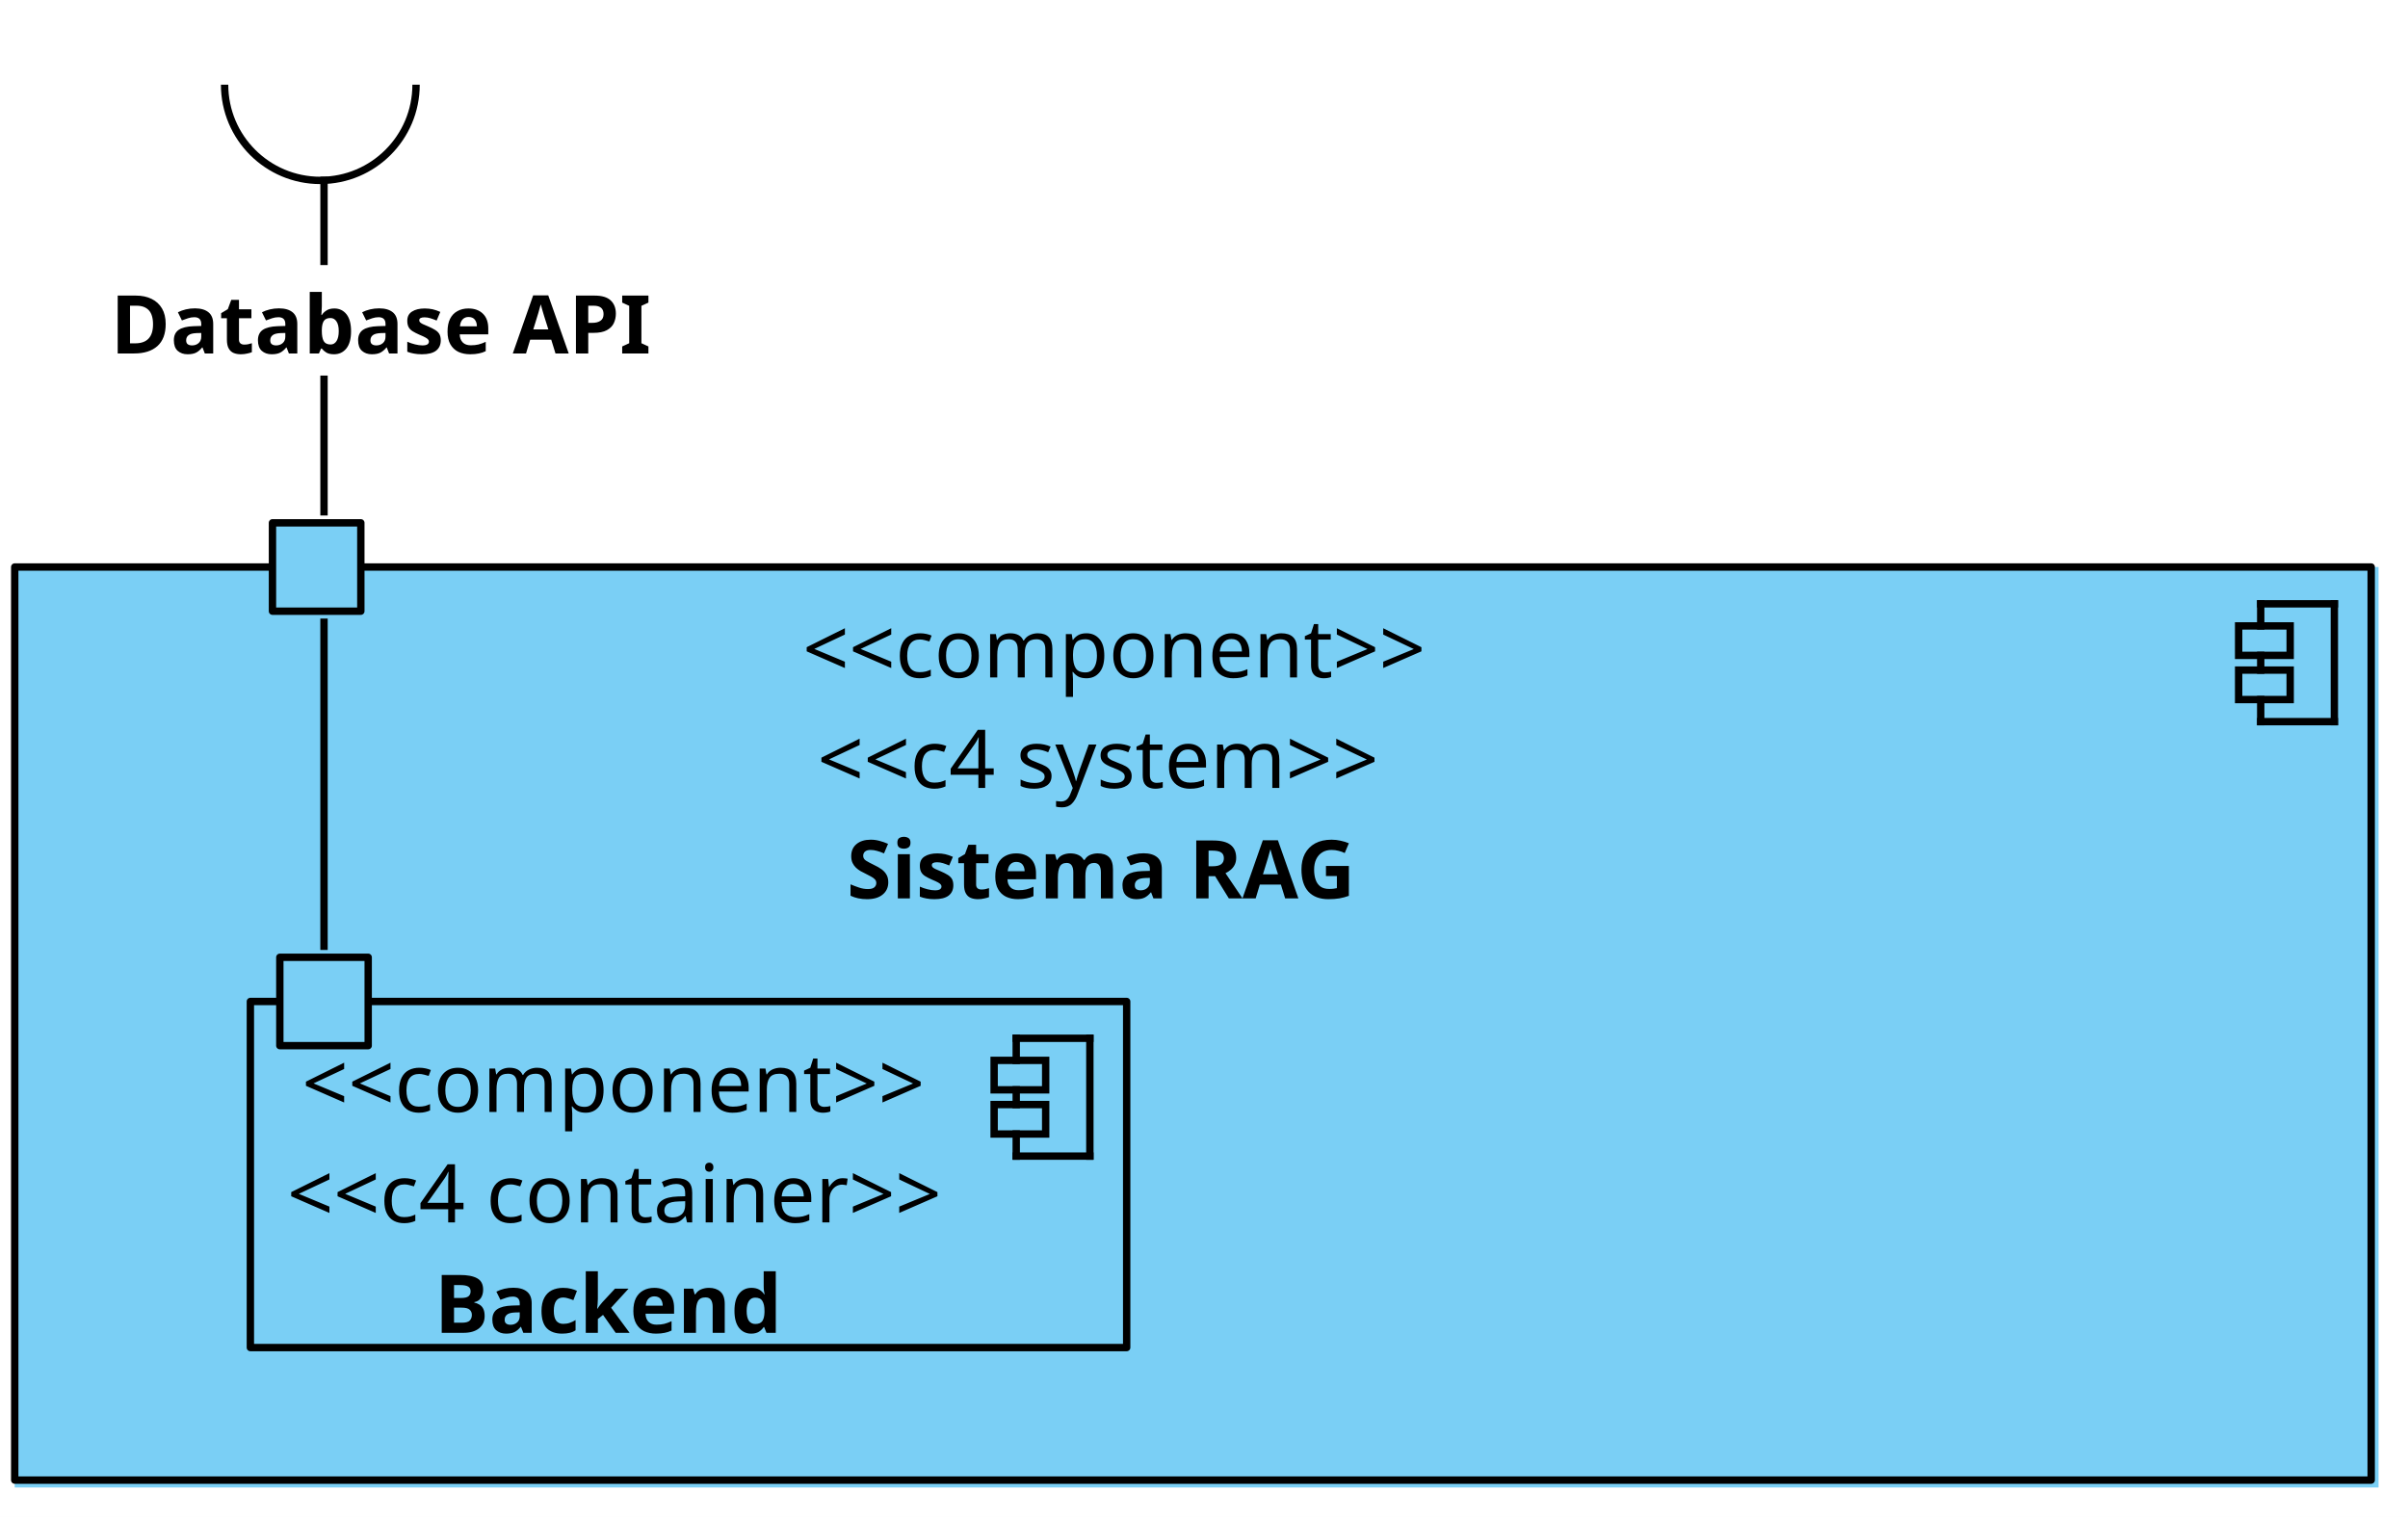
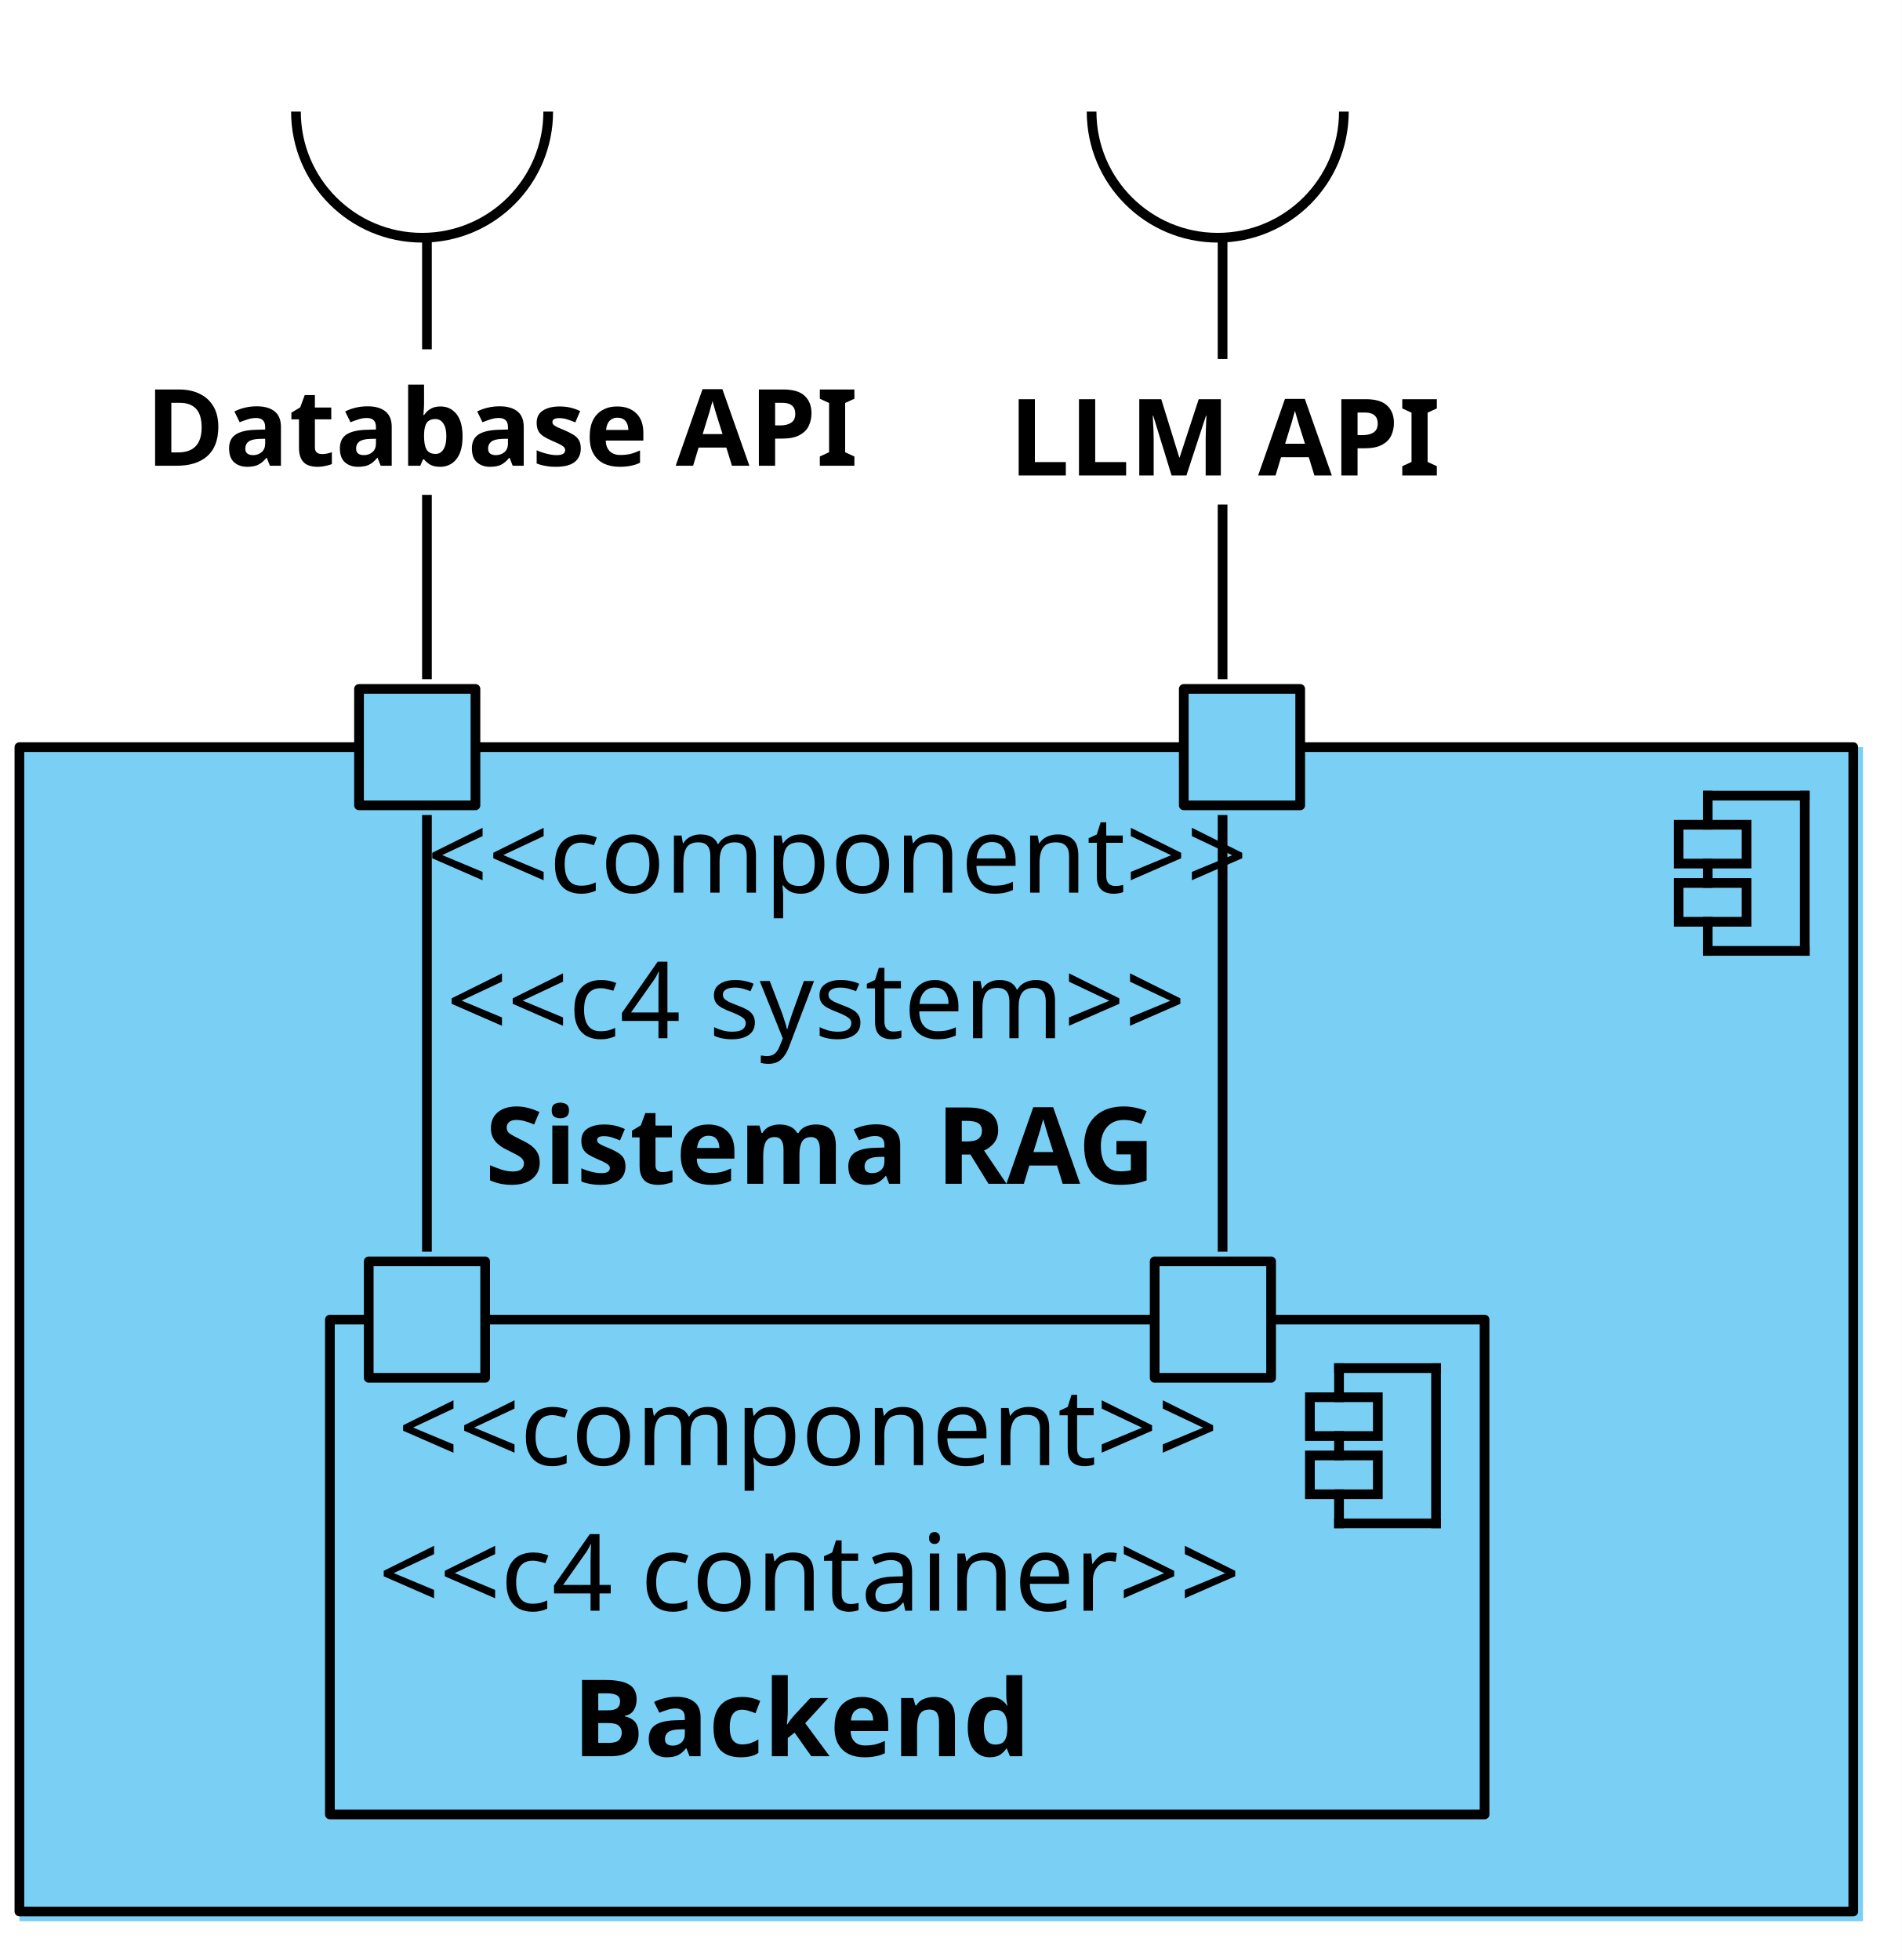
- <svg xmlns="http://www.w3.org/2000/svg" fill-opacity="0" color-rendering="auto" color-interpolation="auto" text-rendering="auto" stroke="rgb(0,0,0)" stroke-linecap="square" width="327" stroke-miterlimit="10" shape-rendering="auto" stroke-opacity="0" fill="rgb(0,0,0)" stroke-dasharray="none" font-weight="normal" stroke-width="1" height="206" font-family="'Dialog'" font-style="normal" stroke-linejoin="miter" font-size="12px" stroke-dashoffset="0" image-rendering="auto">
+ <svg xmlns="http://www.w3.org/2000/svg" fill-opacity="0" color-rendering="auto" color-interpolation="auto" text-rendering="auto" stroke="rgb(0,0,0)" stroke-linecap="square" width="196" stroke-miterlimit="10" shape-rendering="auto" stroke-opacity="0" fill="rgb(0,0,0)" stroke-dasharray="none" font-weight="normal" stroke-width="1" height="202" font-family="'Dialog'" font-style="normal" stroke-linejoin="miter" font-size="12px" stroke-dashoffset="0" image-rendering="auto">
  <defs id="genericDefs" />
  <g>
    <defs id="defs1">
      <clipPath clipPathUnits="userSpaceOnUse" id="clipPath1">
        <path d="M-7 -7 L31 -7 L31 31 L-7 31 L-7 -7 Z" />
      </clipPath>
      <clipPath clipPathUnits="userSpaceOnUse" id="clipPath2">
-         <path d="M-7 -7 L332 -7 L332 136 L-7 136 L-7 -7 Z" />
+         <path d="M-7 -7 L201 -7 L201 132 L-7 132 L-7 -7 Z" />
      </clipPath>
      <clipPath clipPathUnits="userSpaceOnUse" id="clipPath3">
-         <path d="M0 0 L0 125 L297 125 L297 0 Z" />
+         <path d="M0 0 L0 121 L166 121 L166 0 Z" />
      </clipPath>
      <clipPath clipPathUnits="userSpaceOnUse" id="clipPath4">
-         <path d="M0 0 L0 77 L321 77 L321 0 Z" />
+         <path d="M0 0 L0 73 L190 73 L190 0 Z" />
      </clipPath>
      <clipPath clipPathUnits="userSpaceOnUse" id="clipPath5">
-         <path d="M-7 -7 L131 -7 L131 59 L-7 59 L-7 -7 Z" />
+         <path d="M-7 -7 L131 -7 L131 63 L-7 63 L-7 -7 Z" />
      </clipPath>
      <clipPath clipPathUnits="userSpaceOnUse" id="clipPath6">
-         <path d="M0 0 L0 48 L96 48 L96 0 Z" />
+         <path d="M0 0 L0 52 L96 52 L96 0 Z" />
      </clipPath>
      <clipPath clipPathUnits="userSpaceOnUse" id="clipPath7">
+         <path d="M0 0 L0 4 L120 4 L120 0 Z" />
+       </clipPath>
+       <clipPath clipPathUnits="userSpaceOnUse" id="clipPath8">
        <path d="M-7 -7 L23 -7 L23 23 L-7 23 L-7 -7 Z" />
      </clipPath>
-       <clipPath clipPathUnits="userSpaceOnUse" id="clipPath8">
+       <clipPath clipPathUnits="userSpaceOnUse" id="clipPath9">
+         <path d="M-64 -15 L128 -15 L128 30 L-64 30 L-64 -15 Z" />
+       </clipPath>
+       <clipPath clipPathUnits="userSpaceOnUse" id="clipPath10">
        <path d="M-91 -15 L182 -15 L182 30 L-91 30 L-91 -15 Z" />
      </clipPath>
-       <clipPath clipPathUnits="userSpaceOnUse" id="clipPath9">
+       <clipPath clipPathUnits="userSpaceOnUse" id="clipPath11">
        <path d="M0 0 L104 0 L104 154 L0 154 L0 0 Z" />
      </clipPath>
-       <clipPath clipPathUnits="userSpaceOnUse" id="clipPath10">
-         <path d="M102 66 L102 81 L11 81 L11 66 ZM0 0 L0 154 L104 154 L104 0 Z" />
+       <clipPath clipPathUnits="userSpaceOnUse" id="clipPath12">
+         <path d="M0 0 L0 154 L104 154 L104 82 L100 82 L100 81 L11 81 L11 66 L102 66 L102 67 L104 67 L104 0 Z" />
      </clipPath>
-       <clipPath clipPathUnits="userSpaceOnUse" id="clipPath11">
+       <clipPath clipPathUnits="userSpaceOnUse" id="clipPath13">
        <path d="M0 0 L104 0 L104 149 L0 149 L0 0 Z" />
      </clipPath>
-       <clipPath clipPathUnits="userSpaceOnUse" id="clipPath12">
-         <path d="M102 2 L102 17 L11 17 L11 2 ZM0 0 L0 149 L104 149 L104 0 Z" />
+       <clipPath clipPathUnits="userSpaceOnUse" id="clipPath14">
+         <path d="M0 0 L0 149 L104 149 L104 18 L100 18 L100 17 L11 17 L11 2 L102 2 L102 3 L104 3 L104 0 Z" />
+       </clipPath>
+       <clipPath clipPathUnits="userSpaceOnUse" id="clipPath15">
+         <path d="M0 0 L0 2 L20 2 L20 3 L82 3 L82 18 L18 18 L18 17 L0 17 L0 149 L104 149 L104 0 Z" />
+       </clipPath>
+       <clipPath clipPathUnits="userSpaceOnUse" id="clipPath16">
+         <path d="M0 0 L0 66 L20 66 L20 67 L82 67 L82 82 L18 82 L18 81 L0 81 L0 154 L104 154 L104 0 Z" />
      </clipPath>
    </defs>
    <g fill="white" text-rendering="geometricPrecision" fill-opacity="1" stroke-opacity="1" stroke="white">
-       <rect x="0" width="327" height="206" y="0" stroke="none" />
+       <rect x="0" width="196" height="202" y="0" stroke="none" />
    </g>
    <g font-size="11px" transform="translate(2,77)" fill-opacity="1" fill="rgb(122,207,245)" text-rendering="geometricPrecision" image-rendering="optimizeQuality" font-family="sans-serif" stroke="rgb(122,207,245)" font-weight="bold" stroke-opacity="1">
-       <rect x="0" width="321" height="125" y="0" clip-path="url(#clipPath2)" stroke="none" />
+       <rect x="0" width="190" height="121" y="0" clip-path="url(#clipPath2)" stroke="none" />
    </g>
    <g fill-opacity="1" text-rendering="geometricPrecision" stroke="black" stroke-linecap="butt" transform="translate(2,77)" stroke-miterlimit="0" stroke-opacity="1" fill="black" font-weight="bold" font-family="sans-serif" stroke-linejoin="round" font-size="11px" image-rendering="optimizeQuality">
-       <rect fill="none" x="0" width="320" height="124" y="0" clip-path="url(#clipPath2)" />
-       <line stroke-linecap="square" clip-path="url(#clipPath2)" fill="none" x1="305" x2="315" y1="5" y2="5" stroke-linejoin="miter" stroke-miterlimit="10" />
-       <line stroke-linecap="square" clip-path="url(#clipPath2)" fill="none" x1="315" x2="315" y1="5" y2="21" stroke-linejoin="miter" stroke-miterlimit="10" />
-       <line stroke-linecap="square" clip-path="url(#clipPath2)" fill="none" x1="305" x2="315" y1="21" y2="21" stroke-linejoin="miter" stroke-miterlimit="10" />
-       <line stroke-linecap="square" clip-path="url(#clipPath2)" fill="none" x1="305" x2="305" y1="5" y2="8" stroke-linejoin="miter" stroke-miterlimit="10" />
-       <rect stroke-linecap="square" x="302" y="8" clip-path="url(#clipPath2)" fill="none" width="7" stroke-linejoin="miter" height="4" stroke-miterlimit="10" />
-       <line stroke-linecap="square" clip-path="url(#clipPath2)" fill="none" x1="305" x2="305" y1="12" y2="14" stroke-linejoin="miter" stroke-miterlimit="10" />
-       <rect stroke-linecap="square" x="302" y="14" clip-path="url(#clipPath2)" fill="none" width="7" stroke-linejoin="miter" height="4" stroke-miterlimit="10" />
-       <line stroke-linecap="square" clip-path="url(#clipPath2)" fill="none" x1="305" x2="305" y1="18" y2="21" stroke-linejoin="miter" stroke-miterlimit="10" />
+       <rect fill="none" x="0" width="189" height="120" y="0" clip-path="url(#clipPath2)" />
+       <line stroke-linecap="square" clip-path="url(#clipPath2)" fill="none" x1="174" x2="184" y1="5" y2="5" stroke-linejoin="miter" stroke-miterlimit="10" />
+       <line stroke-linecap="square" clip-path="url(#clipPath2)" fill="none" x1="184" x2="184" y1="5" y2="21" stroke-linejoin="miter" stroke-miterlimit="10" />
+       <line stroke-linecap="square" clip-path="url(#clipPath2)" fill="none" x1="174" x2="184" y1="21" y2="21" stroke-linejoin="miter" stroke-miterlimit="10" />
+       <line stroke-linecap="square" clip-path="url(#clipPath2)" fill="none" x1="174" x2="174" y1="5" y2="8" stroke-linejoin="miter" stroke-miterlimit="10" />
+       <rect stroke-linecap="square" x="171" y="8" clip-path="url(#clipPath2)" fill="none" width="7" stroke-linejoin="miter" height="4" stroke-miterlimit="10" />
+       <line stroke-linecap="square" clip-path="url(#clipPath2)" fill="none" x1="174" x2="174" y1="12" y2="14" stroke-linejoin="miter" stroke-miterlimit="10" />
+       <rect stroke-linecap="square" x="171" y="14" clip-path="url(#clipPath2)" fill="none" width="7" stroke-linejoin="miter" height="4" stroke-miterlimit="10" />
+       <line stroke-linecap="square" clip-path="url(#clipPath2)" fill="none" x1="174" x2="174" y1="18" y2="21" stroke-linejoin="miter" stroke-miterlimit="10" />
    </g>
    <g font-size="11px" transform="translate(2,77)" fill-opacity="1" fill="black" text-rendering="geometricPrecision" image-rendering="optimizeQuality" font-family="sans-serif" stroke="black" stroke-opacity="1">
-       <text x="107" xml:space="preserve" y="15" clip-path="url(#clipPath3)" stroke="none">&lt;&lt;component&gt;&gt;</text>
-       <text x="109" xml:space="preserve" y="30" clip-path="url(#clipPath3)" stroke="none">&lt;&lt;c4 system&gt;&gt;</text>
-       <text x="113" xml:space="preserve" y="45" clip-path="url(#clipPath3)" font-weight="bold" stroke="none">Sistema RAG</text>
+       <text x="42" xml:space="preserve" y="15" clip-path="url(#clipPath3)" stroke="none">&lt;&lt;component&gt;&gt;</text>
+       <text x="44" xml:space="preserve" y="30" clip-path="url(#clipPath3)" stroke="none">&lt;&lt;c4 system&gt;&gt;</text>
+       <text x="48" xml:space="preserve" y="45" clip-path="url(#clipPath3)" font-weight="bold" stroke="none">Sistema RAG</text>
    </g>
    <g font-size="11px" transform="translate(34,136)" fill-opacity="1" fill="rgb(122,207,245)" text-rendering="geometricPrecision" image-rendering="optimizeQuality" font-family="sans-serif" stroke="rgb(122,207,245)" font-weight="bold" stroke-opacity="1">
-       <rect x="0" width="120" height="48" y="0" clip-path="url(#clipPath5)" stroke="none" />
+       <rect x="0" width="120" height="52" y="0" clip-path="url(#clipPath5)" stroke="none" />
    </g>
    <g fill-opacity="1" text-rendering="geometricPrecision" stroke="black" stroke-linecap="butt" transform="translate(34,136)" stroke-miterlimit="0" stroke-opacity="1" fill="black" font-weight="bold" font-family="sans-serif" stroke-linejoin="round" font-size="11px" image-rendering="optimizeQuality">
-       <rect fill="none" x="0" width="119" height="47" y="0" clip-path="url(#clipPath5)" />
+       <rect fill="none" x="0" width="119" height="51" y="0" clip-path="url(#clipPath5)" />
      <line stroke-linecap="square" clip-path="url(#clipPath5)" fill="none" x1="104" x2="114" y1="5" y2="5" stroke-linejoin="miter" stroke-miterlimit="10" />
      <line stroke-linecap="square" clip-path="url(#clipPath5)" fill="none" x1="114" x2="114" y1="5" y2="21" stroke-linejoin="miter" stroke-miterlimit="10" />
      <line stroke-linecap="square" clip-path="url(#clipPath5)" fill="none" x1="104" x2="114" y1="21" y2="21" stroke-linejoin="miter" stroke-miterlimit="10" />
      <line stroke-linecap="square" clip-path="url(#clipPath5)" fill="none" x1="104" x2="104" y1="5" y2="8" stroke-linejoin="miter" stroke-miterlimit="10" />
      <rect stroke-linecap="square" x="101" y="8" clip-path="url(#clipPath5)" fill="none" width="7" stroke-linejoin="miter" height="4" stroke-miterlimit="10" />
      <line stroke-linecap="square" clip-path="url(#clipPath5)" fill="none" x1="104" x2="104" y1="12" y2="14" stroke-linejoin="miter" stroke-miterlimit="10" />
      <rect stroke-linecap="square" x="101" y="14" clip-path="url(#clipPath5)" fill="none" width="7" stroke-linejoin="miter" height="4" stroke-miterlimit="10" />
      <line stroke-linecap="square" clip-path="url(#clipPath5)" fill="none" x1="104" x2="104" y1="18" y2="21" stroke-linejoin="miter" stroke-miterlimit="10" />
    </g>
    <g font-size="11px" transform="translate(34,136)" fill-opacity="1" fill="black" text-rendering="geometricPrecision" image-rendering="optimizeQuality" font-family="sans-serif" stroke="black" stroke-opacity="1">
      <text x="7" xml:space="preserve" y="15" clip-path="url(#clipPath6)" stroke="none">&lt;&lt;component&gt;&gt;</text>
      <text x="5" xml:space="preserve" y="30" clip-path="url(#clipPath6)" stroke="none">&lt;&lt;c4 container&gt;&gt;</text>
      <text x="25" xml:space="preserve" y="45" clip-path="url(#clipPath6)" font-weight="bold" stroke="none">Backend</text>
    </g>
    <g font-size="11px" transform="translate(38,130)" fill-opacity="1" fill="rgb(122,207,245)" text-rendering="geometricPrecision" image-rendering="optimizeQuality" font-family="sans-serif" stroke="rgb(122,207,245)" stroke-opacity="1">
-       <rect x="0" width="12" height="12" y="0" clip-path="url(#clipPath7)" stroke="none" />
+       <rect x="0" width="12" height="12" y="0" clip-path="url(#clipPath8)" stroke="none" />
    </g>
    <g stroke-linecap="butt" font-size="11px" transform="translate(38,130)" fill-opacity="1" fill="black" text-rendering="geometricPrecision" image-rendering="optimizeQuality" font-family="sans-serif" stroke-linejoin="round" stroke="black" stroke-opacity="1" stroke-miterlimit="0">
-       <rect fill="none" x="0" width="12" height="12" y="0" clip-path="url(#clipPath7)" />
+       <rect fill="none" x="0" width="12" height="12" y="0" clip-path="url(#clipPath8)" />
    </g>
    <g font-size="11px" transform="translate(37,71)" fill-opacity="1" fill="rgb(122,207,245)" text-rendering="geometricPrecision" image-rendering="optimizeQuality" font-family="sans-serif" stroke="rgb(122,207,245)" stroke-opacity="1">
-       <rect x="0" width="12" height="12" y="0" clip-path="url(#clipPath7)" stroke="none" />
+       <rect x="0" width="12" height="12" y="0" clip-path="url(#clipPath8)" stroke="none" />
    </g>
    <g stroke-linecap="butt" font-size="11px" transform="translate(37,71)" fill-opacity="1" fill="black" text-rendering="geometricPrecision" image-rendering="optimizeQuality" font-family="sans-serif" stroke-linejoin="round" stroke="black" stroke-opacity="1" stroke-miterlimit="0">
-       <rect fill="none" x="0" width="12" height="12" y="0" clip-path="url(#clipPath7)" />
+       <rect fill="none" x="0" width="12" height="12" y="0" clip-path="url(#clipPath8)" />
+     </g>
+     <g font-size="11px" transform="translate(122,71)" fill-opacity="1" fill="rgb(122,207,245)" text-rendering="geometricPrecision" image-rendering="optimizeQuality" font-family="sans-serif" stroke="rgb(122,207,245)" stroke-opacity="1">
+       <rect x="0" width="12" height="12" y="0" clip-path="url(#clipPath8)" stroke="none" />
+     </g>
+     <g stroke-linecap="butt" font-size="11px" transform="translate(122,71)" fill-opacity="1" fill="black" text-rendering="geometricPrecision" image-rendering="optimizeQuality" font-family="sans-serif" stroke-linejoin="round" stroke="black" stroke-opacity="1" stroke-miterlimit="0">
+       <rect fill="none" x="0" width="12" height="12" y="0" clip-path="url(#clipPath8)" />
+     </g>
+     <g font-size="11px" transform="translate(119,130)" fill-opacity="1" fill="rgb(122,207,245)" text-rendering="geometricPrecision" image-rendering="optimizeQuality" font-family="sans-serif" stroke="rgb(122,207,245)" stroke-opacity="1">
+       <rect x="0" width="12" height="12" y="0" clip-path="url(#clipPath8)" stroke="none" />
+     </g>
+     <g stroke-linecap="butt" font-size="11px" transform="translate(119,130)" fill-opacity="1" fill="black" text-rendering="geometricPrecision" image-rendering="optimizeQuality" font-family="sans-serif" stroke-linejoin="round" stroke="black" stroke-opacity="1" stroke-miterlimit="0">
+       <rect fill="none" x="0" width="12" height="12" y="0" clip-path="url(#clipPath8)" />
+     </g>
+     <g font-size="11px" transform="translate(94,37)" fill-opacity="1" fill="black" text-rendering="geometricPrecision" image-rendering="optimizeQuality" font-family="sans-serif" stroke="black" font-weight="bold" stroke-opacity="1">
+       <text x="10" xml:space="preserve" y="12" clip-path="url(#clipPath9)" stroke="none">LLM API</text>
    </g>
    <g font-size="11px" transform="translate(5,36)" fill-opacity="1" fill="black" text-rendering="geometricPrecision" image-rendering="optimizeQuality" font-family="sans-serif" stroke="black" font-weight="bold" stroke-opacity="1">
-       <text x="10" xml:space="preserve" y="12" clip-path="url(#clipPath8)" stroke="none">Database API</text>
+       <text x="10" xml:space="preserve" y="12" clip-path="url(#clipPath10)" stroke="none">Database API</text>
    </g>
    <g stroke-linecap="butt" font-size="11px" transform="translate(-6,-30)" fill-opacity="1" fill="black" text-rendering="geometricPrecision" image-rendering="optimizeQuality" font-family="sans-serif" stroke-linejoin="round" stroke="black" stroke-opacity="1">
-       <line y2="54" fill="none" x1="50" clip-path="url(#clipPath10)" x2="50" y1="100" />
-       <path fill="none" d="M36.5 41.5 A13 13 0 0 0 62.5 41.5" clip-path="url(#clipPath10)" />
+       <line y2="54" fill="none" x1="50" clip-path="url(#clipPath12)" x2="50" y1="100" />
+       <path fill="none" d="M36.5 41.5 A13 13 0 0 0 62.5 41.5" clip-path="url(#clipPath12)" />
    </g>
    <g stroke-linecap="butt" font-size="11px" transform="translate(-6,34)" fill-opacity="1" fill="black" text-rendering="geometricPrecision" image-rendering="optimizeQuality" font-family="sans-serif" stroke-linejoin="round" stroke="black" stroke-opacity="1">
-       <line y2="50" fill="none" x1="50" clip-path="url(#clipPath12)" x2="50" y1="95" />
+       <line y2="50" fill="none" x1="50" clip-path="url(#clipPath14)" x2="50" y1="95" />
+     </g>
+     <g stroke-linecap="butt" font-size="11px" transform="translate(76,34)" fill-opacity="1" fill="black" text-rendering="geometricPrecision" image-rendering="optimizeQuality" font-family="sans-serif" stroke-linejoin="round" stroke="black" stroke-opacity="1">
+       <line y2="50" fill="none" x1="50" clip-path="url(#clipPath15)" x2="50" y1="95" />
+     </g>
+     <g stroke-linecap="butt" font-size="11px" transform="translate(76,-30)" fill-opacity="1" fill="black" text-rendering="geometricPrecision" image-rendering="optimizeQuality" font-family="sans-serif" stroke-linejoin="round" stroke="black" stroke-opacity="1">
+       <line y2="54" fill="none" x1="50" clip-path="url(#clipPath16)" x2="50" y1="100" />
+       <path fill="none" d="M36.5 41.5 A13 13 0 0 0 62.5 41.5" clip-path="url(#clipPath16)" />
    </g>
  &gt;</g>
</svg>
